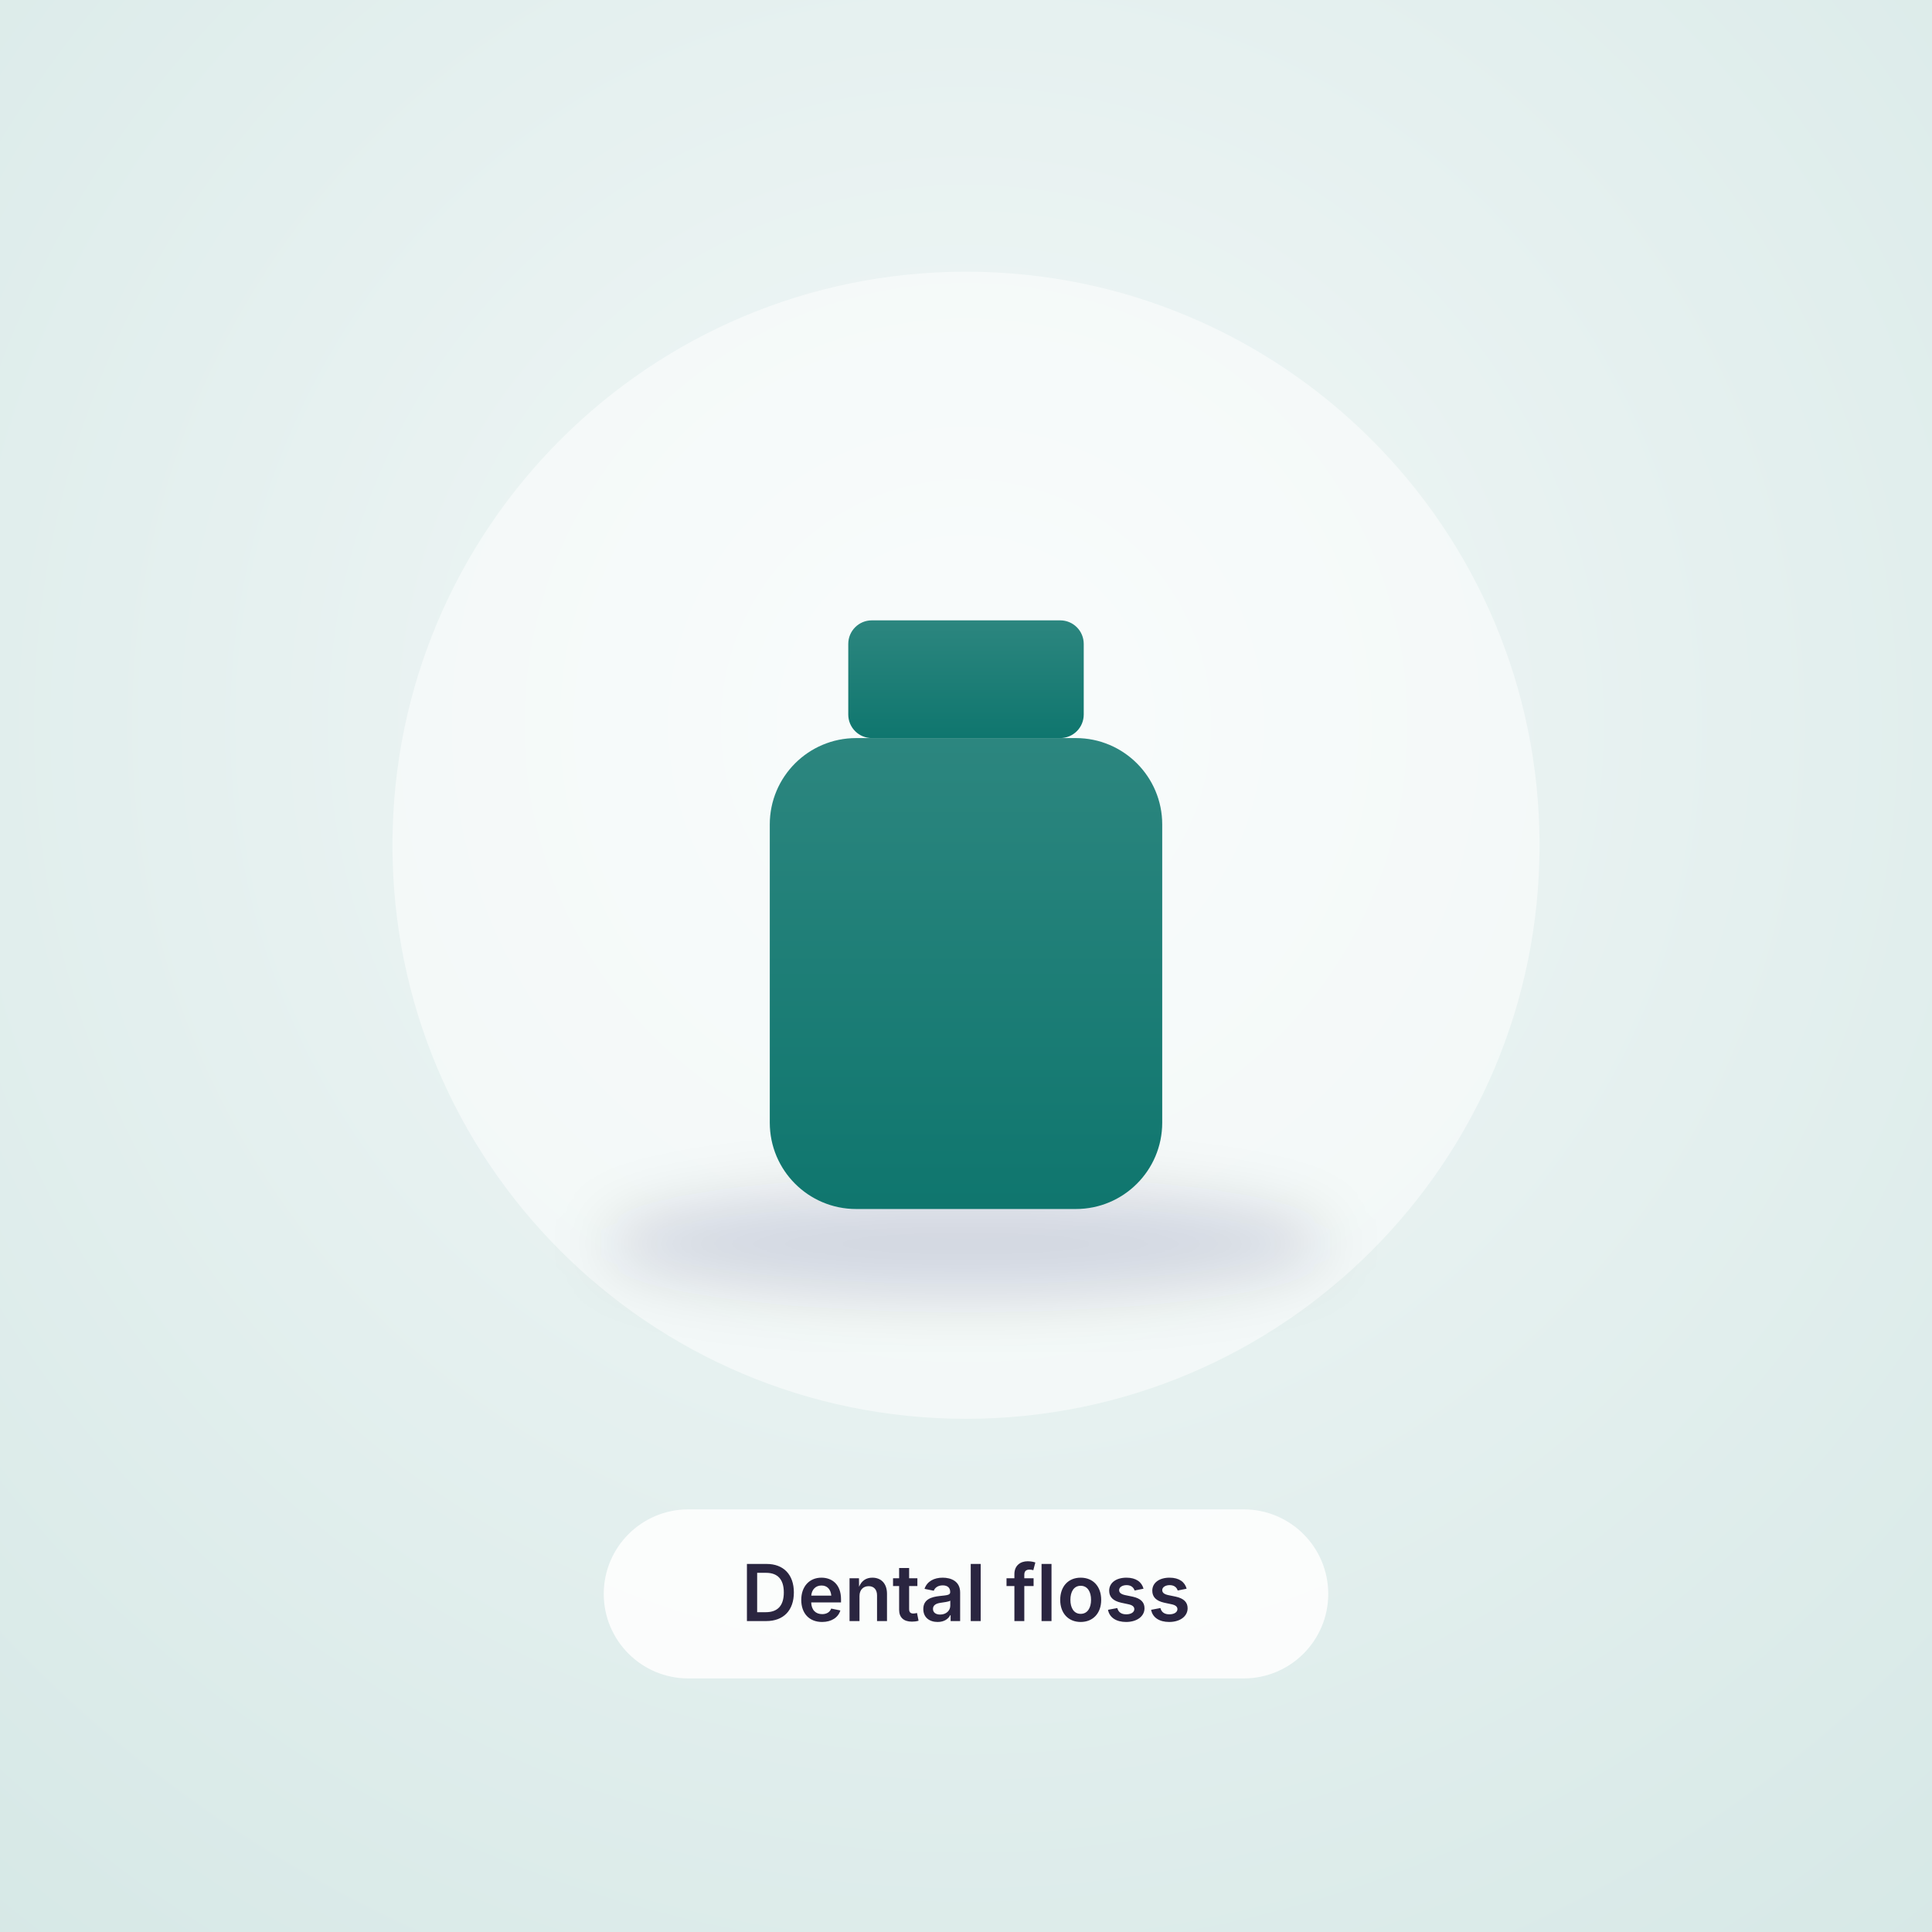
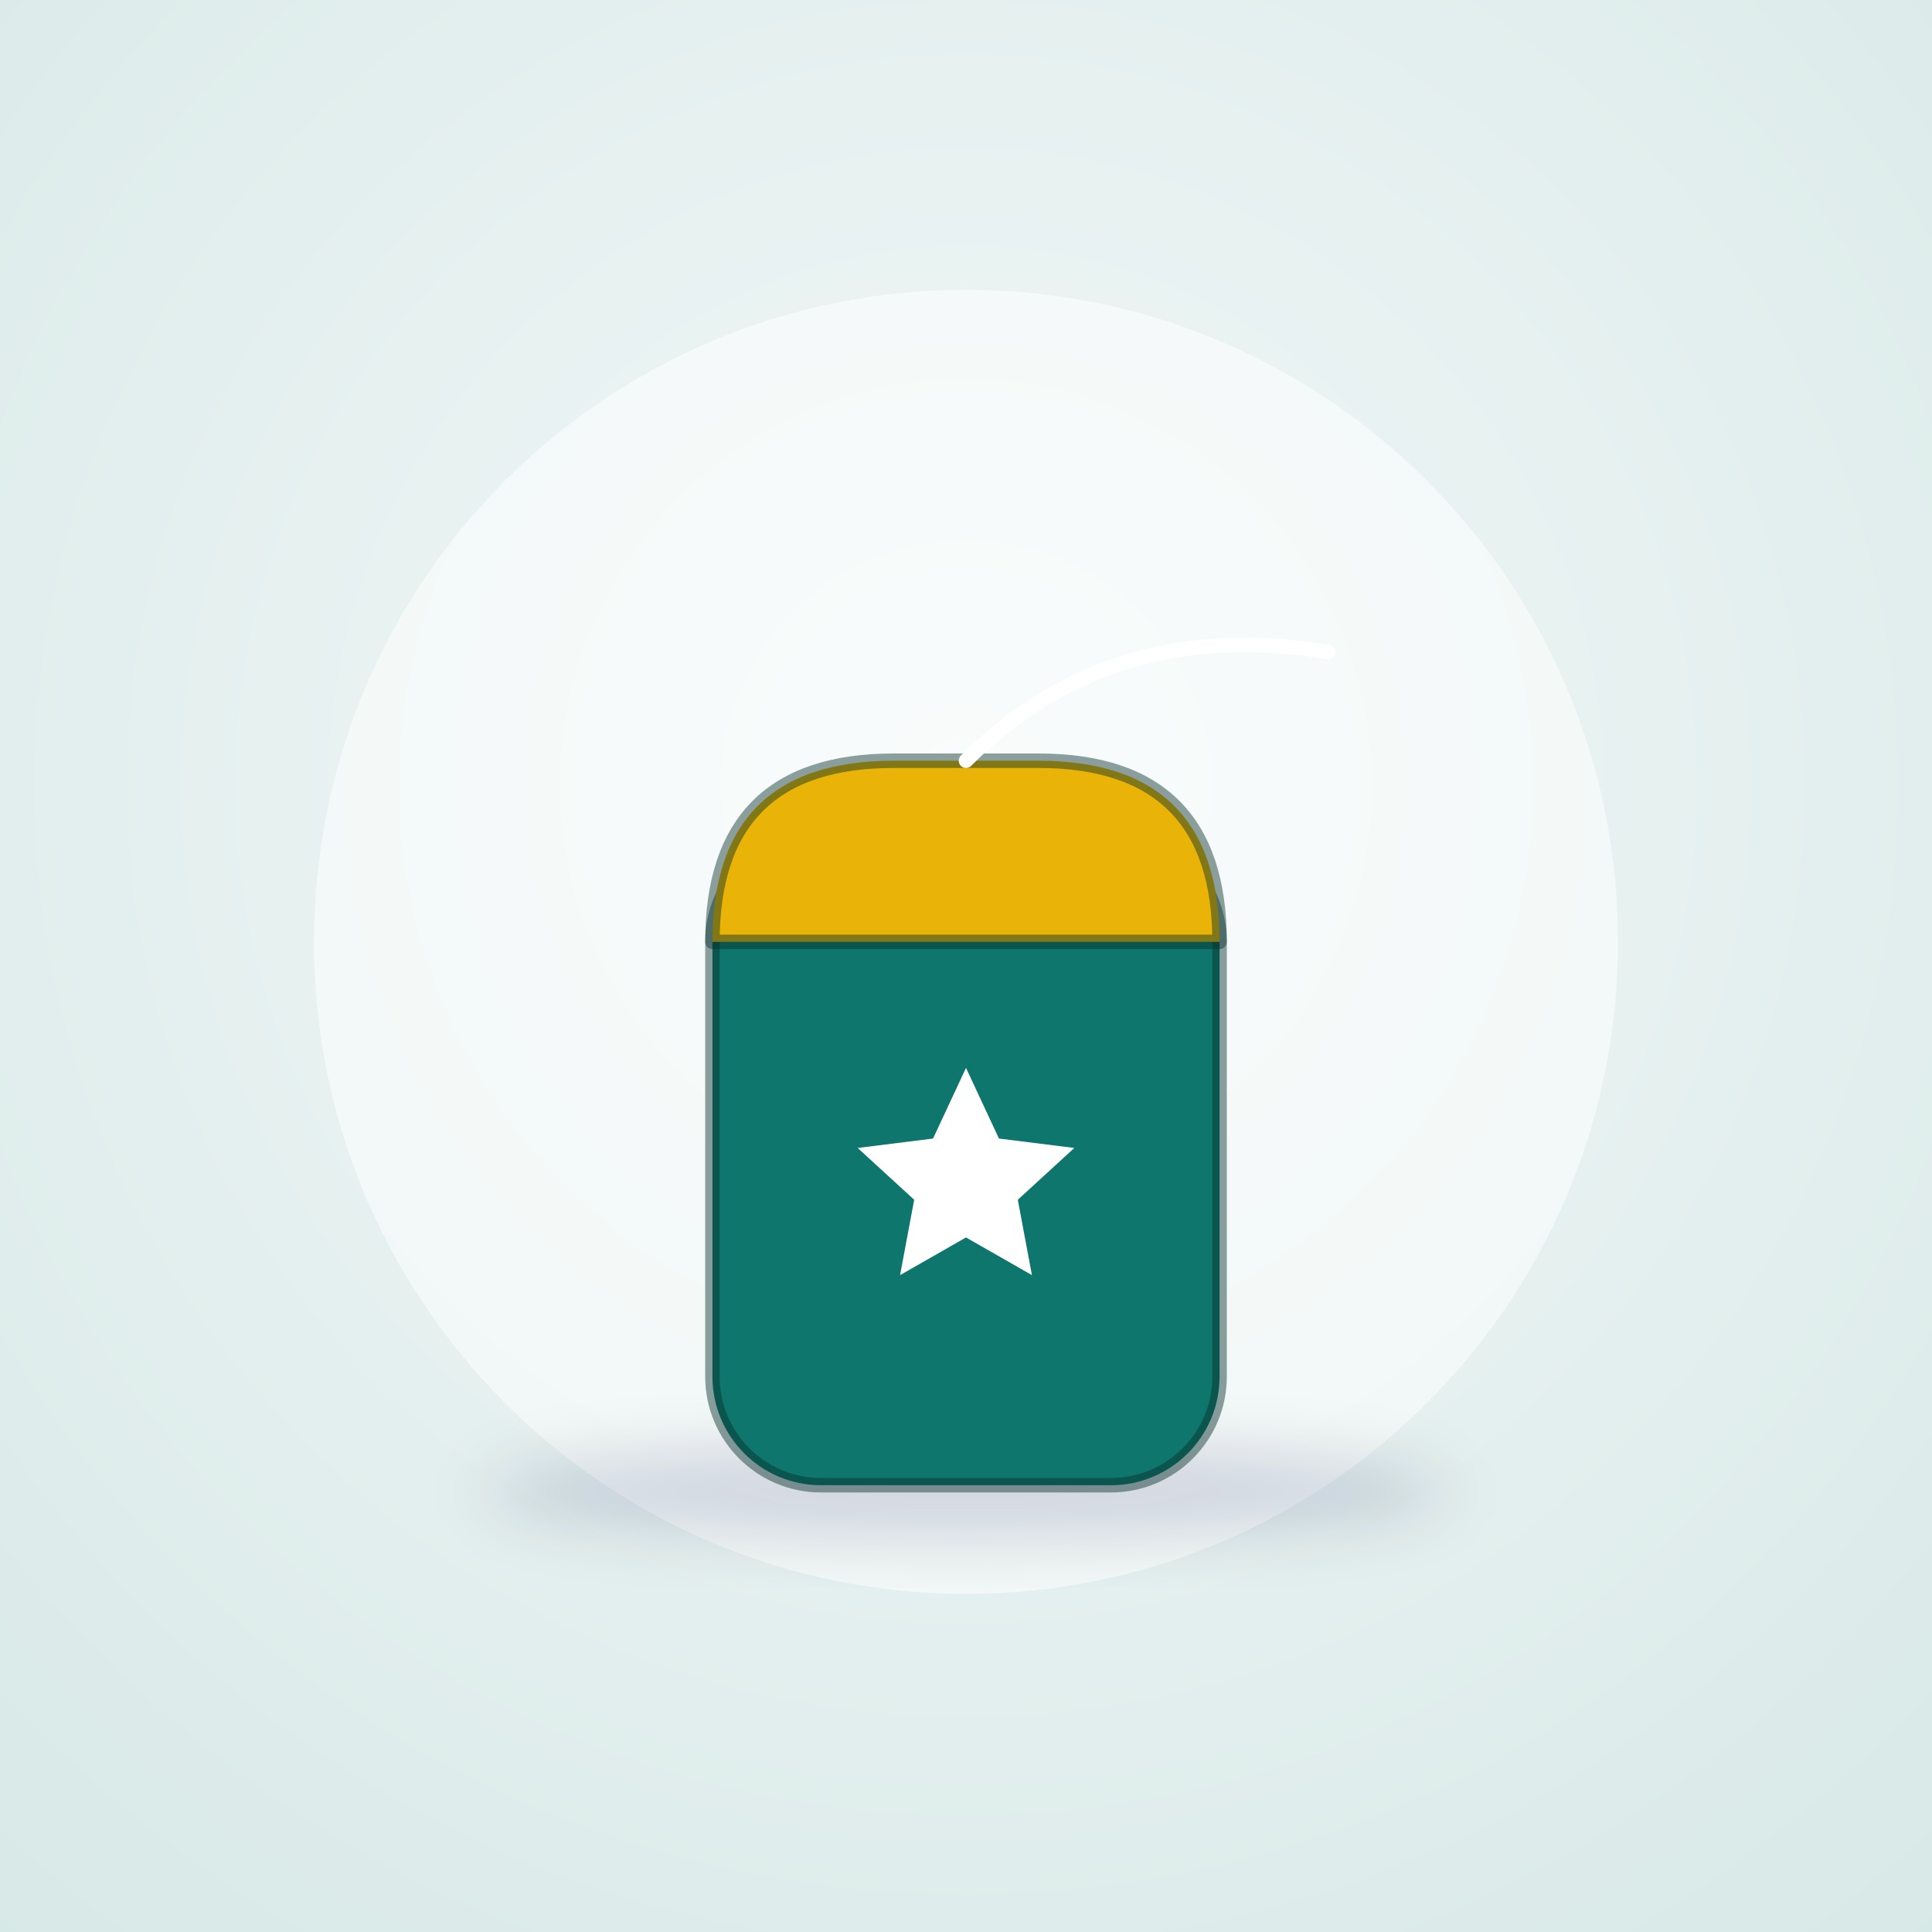
<svg xmlns="http://www.w3.org/2000/svg" viewBox="0 0 640 640" width="640" height="640" role="img" aria-label="Dental floss">
  <defs>
-     <radialGradient id="t-dental-floss-bg" cx="320" cy="240" r="520" gradientUnits="userSpaceOnUse">
+     <radialGradient id="t-dental-floss-bg" cx="320" cy="260" r="520" gradientUnits="userSpaceOnUse">
      <stop offset="0" stop-color="#f3f8f8" />
      <stop offset="1" stop-color="#d6e8e6" />
    </radialGradient>
-     <linearGradient id="t-dental-floss-ink" x1="0" y1="0" x2="0" y2="1">
-       <stop offset="0" stop-color="#2c867f" />
-       <stop offset="1" stop-color="#0f766e" />
-     </linearGradient>
    <filter id="t-dental-floss-blur" x="-50%" y="-50%" width="200%" height="200%">
      <feGaussianBlur stdDeviation="10" />
    </filter>
  </defs>
  <rect width="640" height="640" fill="url(#t-dental-floss-bg)" />
-   <circle cx="320" cy="280" r="190" fill="#fff" fill-opacity=".5" />
-   <ellipse cx="320" cy="412" rx="120" ry="18" fill="#1e1b4b" fill-opacity=".14" filter="url(#t-dental-floss-blur)" />
-   <g transform="translate(320 290) scale(1.3) translate(-320 -275)">
-     <rect x="290" y="210" width="60" height="30" rx="6" fill="url(#t-dental-floss-ink)" />
-     <rect x="270" y="240" width="100" height="120" rx="22" fill="url(#t-dental-floss-ink)" />
+   <circle cx="320" cy="312" r="216" fill="#fff" fill-opacity=".5" />
+   <ellipse cx="320" cy="494" rx="160" ry="16" fill="#1e1b4b" fill-opacity=".14" filter="url(#t-dental-floss-blur)" />
+   <g transform="translate(320 318) scale(1.2) translate(-320 -295)" stroke="#062f2c" stroke-width="4" stroke-linejoin="round" stroke-opacity=".45">
+     <rect x="250" y="260" width="140" height="180" rx="30" fill="#0f766e" />
+     <path d="M250 290Q250 240 300 240H340Q390 240 390 290z" fill="#eab308" />
+     <path d="M320 240Q360 200 420 210" fill="none" stroke="#ffffff" stroke-width="4" stroke-linecap="round" stroke-linejoin="round" stroke-opacity="1" />
+     <g stroke="none">
+       <g transform="translate(320 356) scale(1.3)" stroke-width="3.08">
+         <path d="M0-24l7 15 16 2-12 11 3 16-14-8-14 8 3-16-12-11 16-2z" fill="#ffffff" />
+       </g>
+     </g>
  </g>
-   <rect x="200" y="500" width="240" height="56" rx="28" fill="#fff" fill-opacity=".85" />
-   <text x="320" y="537" text-anchor="middle" font-family="system-ui, -apple-system, Segoe UI, sans-serif" font-size="26" font-weight="600" fill="#2a2540">Dental floss</text>
</svg>
